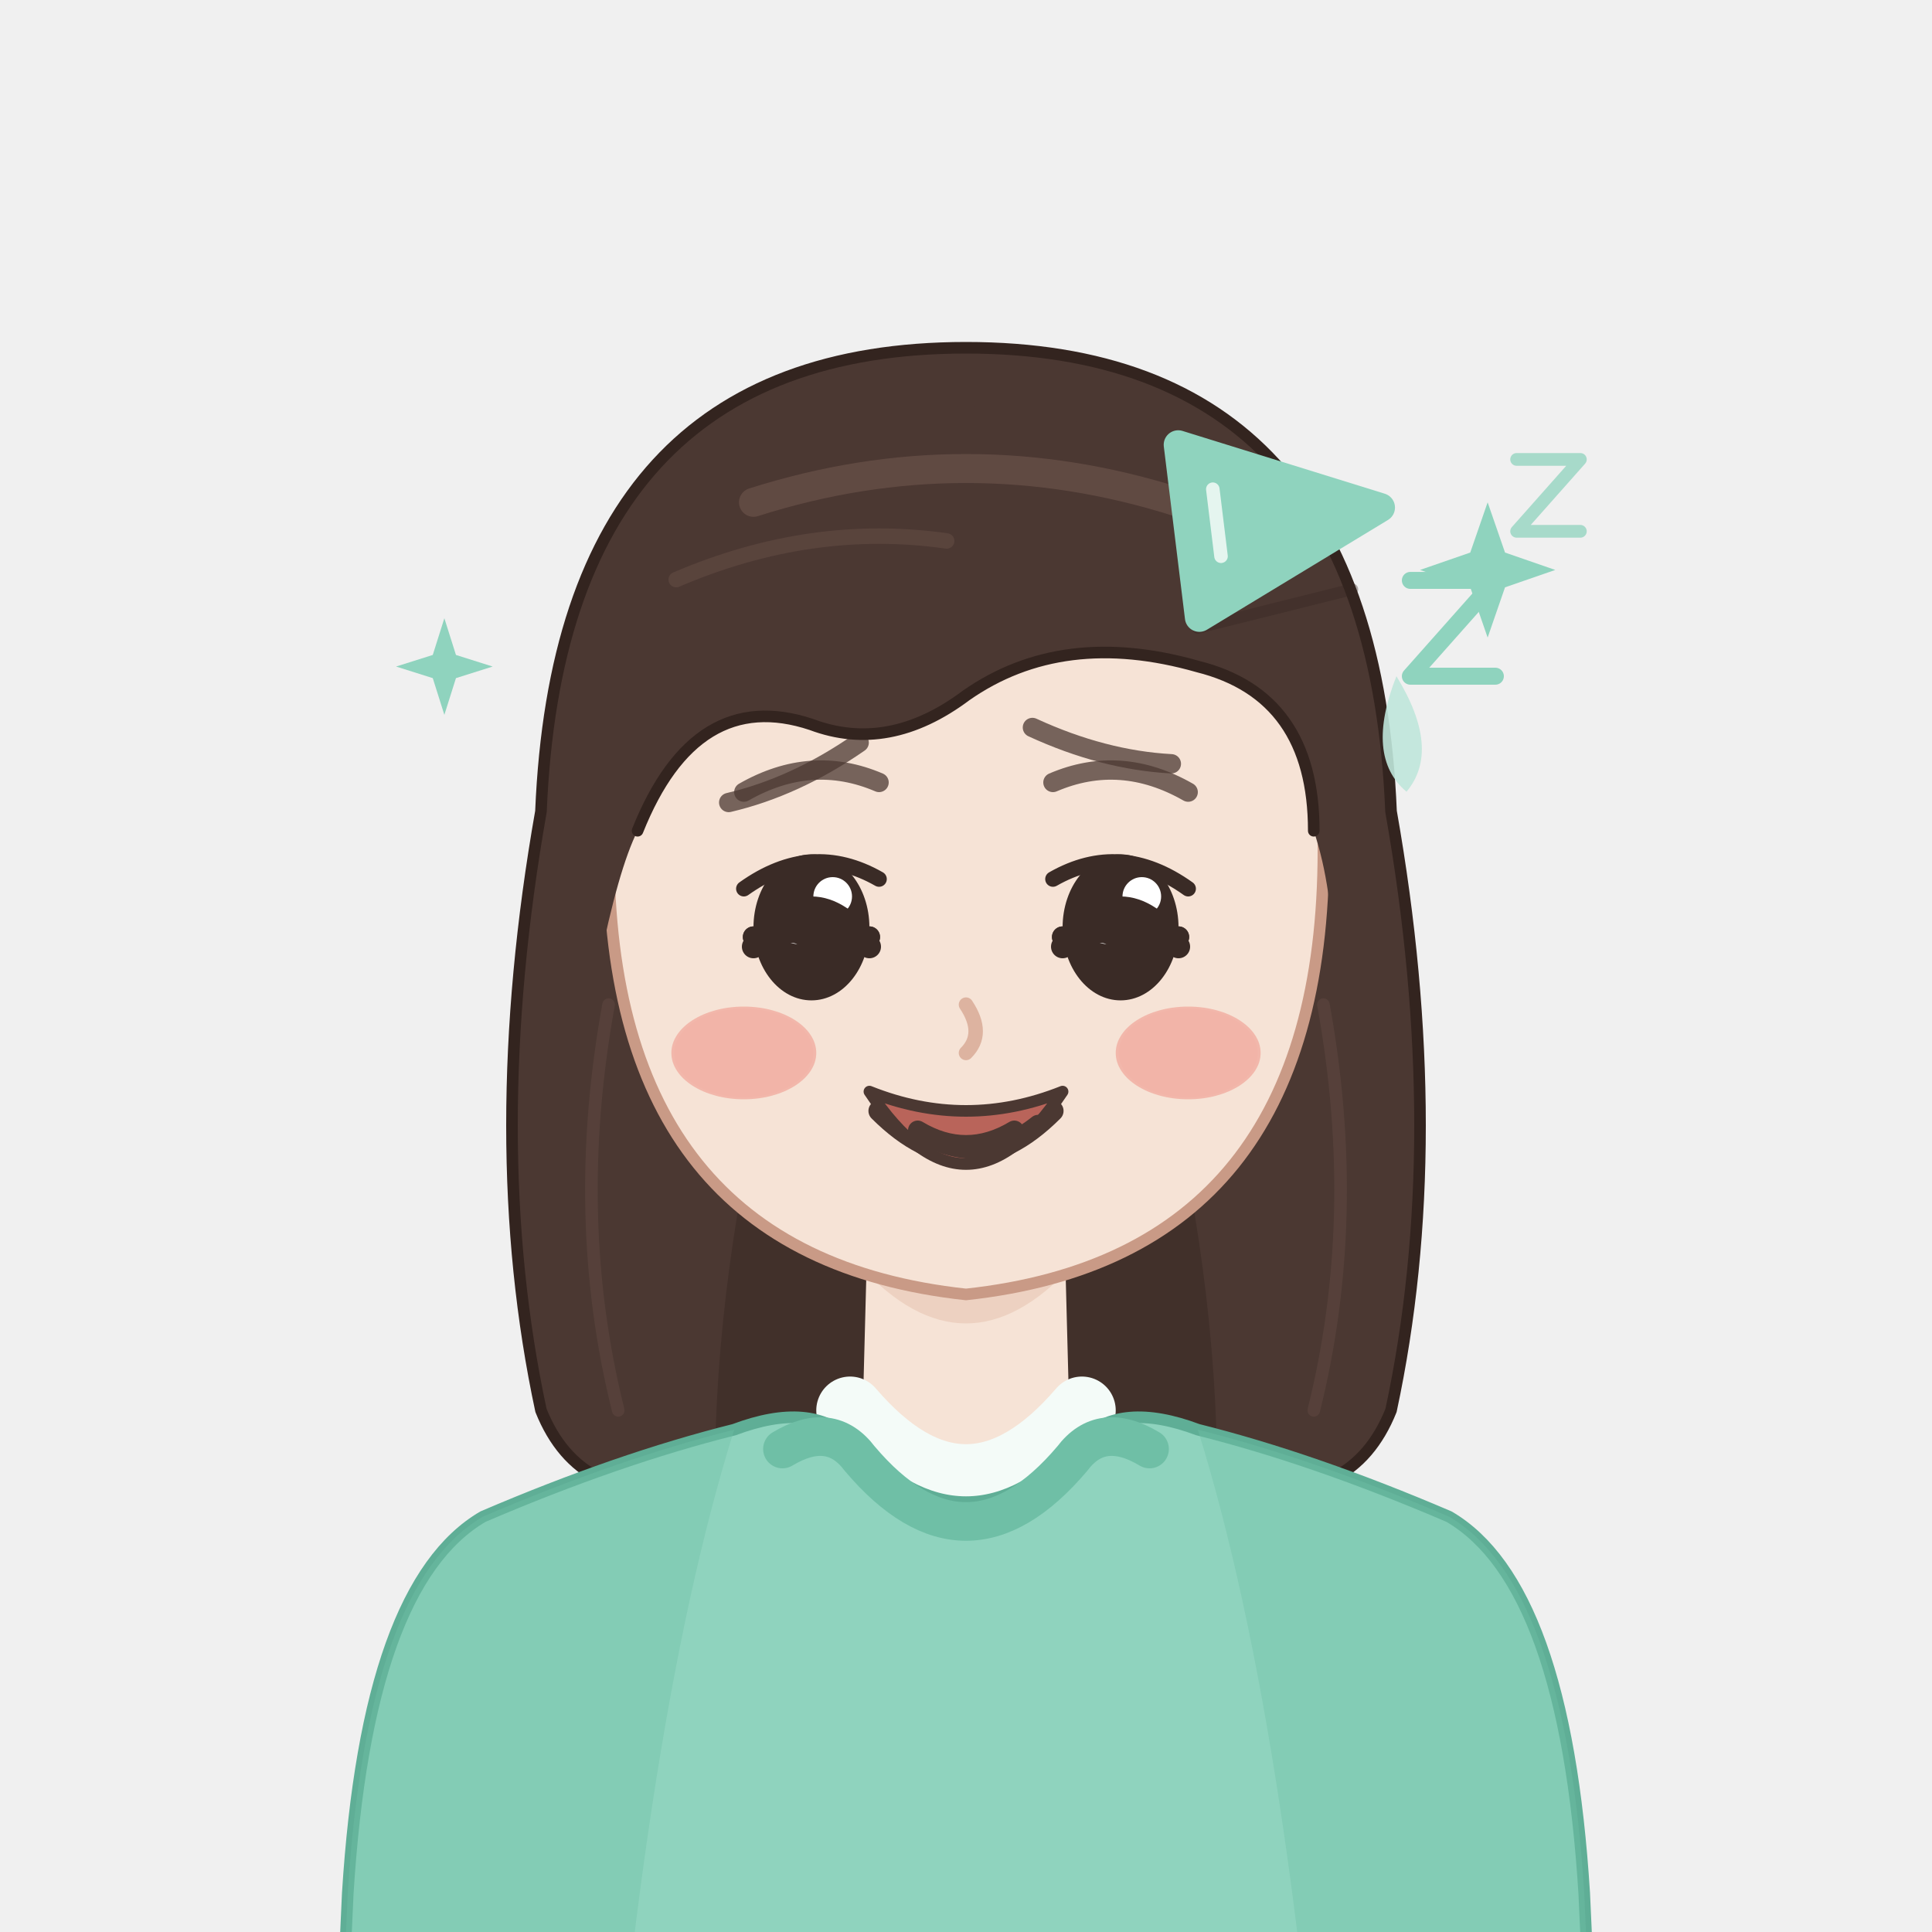
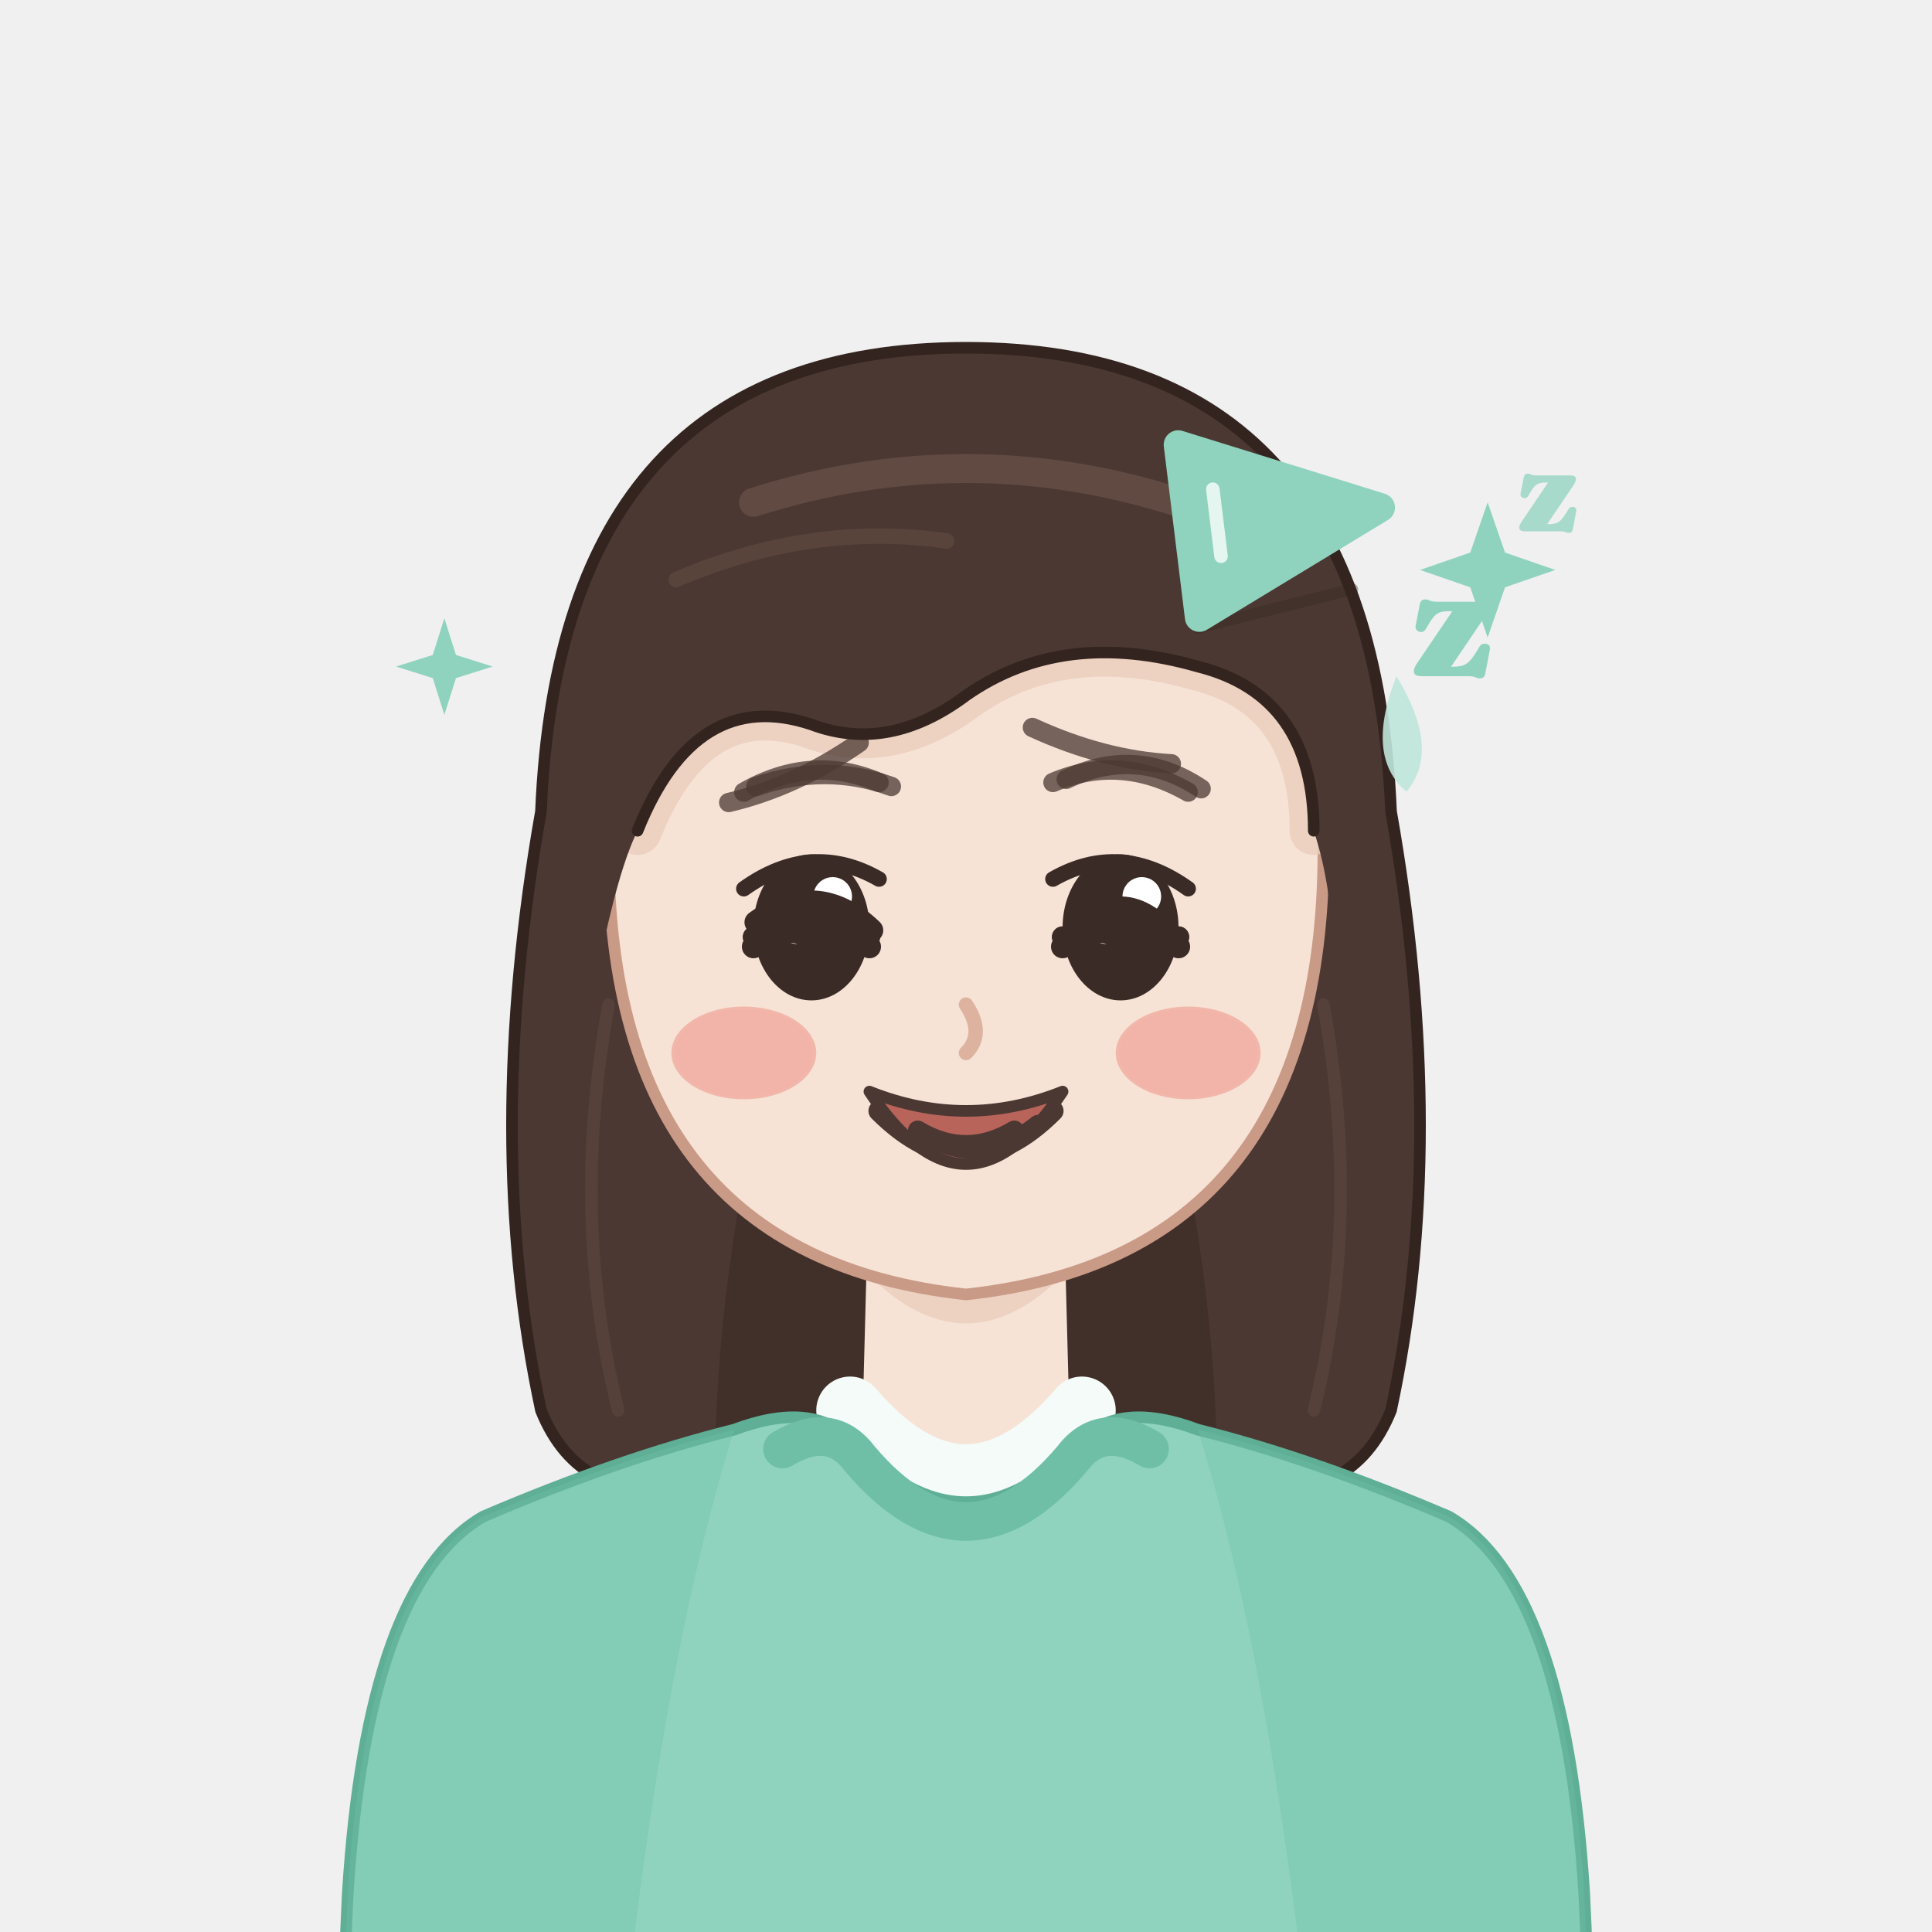
<svg xmlns="http://www.w3.org/2000/svg" viewBox="0 0 240 240">
  <g id="hair_back">
    <path fill="#4B3832" stroke="#33241F" stroke-width="1.44" stroke-linejoin="round" d="M 120 43.2 Q 69.6 43.2 67.2 100.8 Q 60 141.6 67.2 175.2 Q 72 187.2 86.4 184.8 L 153.6 184.8 Q 168 187.2 172.8 175.2 Q 180 141.6 172.8 100.8 Q 170.4 43.2 120 43.2 Z" />
    <path fill="#33241F" opacity="0.4" d="M 96 129.6 Q 88.8 158.4 88.8 183.6 L 151.2 183.6 Q 151.2 158.4 144 129.6 Q 120 139.2 96 129.6 Z" />
    <path fill="none" stroke="#6A5149" stroke-width="1.56" stroke-linecap="round" opacity="0.35" d="M 75.6 124.8 Q 70.8 151.2 76.8 175.2" />
    <path fill="none" stroke="#6A5149" stroke-width="1.56" stroke-linecap="round" opacity="0.35" d="M 164.4 124.8 Q 169.2 151.2 163.2 175.2" />
  </g>
  <g id="body">
    <path fill="#F6E3D6" d="M 108 144 L 132 144 L 133.2 189.6 L 106.8 189.6 Z" />
    <path fill="#EBCDBB" opacity="0.8" d="M 106.8 151.2 Q 120 165.6 133.2 151.2 L 133.2 157.2 Q 120 171.6 106.8 157.2 Z" />
    <path fill="none" stroke="#F4FBF8" stroke-width="8.4" stroke-linecap="round" d="M 105.6 175.2 Q 120 192 134.4 175.2" />
    <path fill="#8FD3BE" stroke="#5FAE96" stroke-width="1.44" stroke-linejoin="round" d="M 40.8 288 L 43.2 235.2 Q 45.6 196.8 60 188.4 Q 76.8 181.2 91.2 177.6 Q 100.8 174 105.6 178.8 Q 120 194.4 134.4 178.8 Q 139.2 174 148.8 177.6 Q 163.2 181.2 180 188.4 Q 194.4 196.8 196.8 235.2 L 199.2 288 Z" />
    <path fill="#6FBFA6" opacity="0.38" d="M 43.2 235.2 Q 45.6 196.8 60 188.4 Q 76.8 181.2 91.2 177.6 Q 79.2 216 74.4 288 L 40.8 288 Z" />
    <path fill="#6FBFA6" opacity="0.38" d="M 196.8 235.2 Q 194.4 196.8 180 188.4 Q 163.2 181.2 148.8 177.6 Q 160.8 216 165.6 288 L 199.2 288 Z" />
    <path fill="none" stroke="#6FBFA6" stroke-width="4.8" stroke-linecap="round" stroke-linejoin="round" d="M 97.2 180 Q 103.2 176.4 106.8 181.2 Q 120 196.8 133.2 181.2 Q 136.8 176.4 142.8 180" />
  </g>
  <g id="head">
    <path fill="#F6E3D6" stroke="#C99A86" stroke-width="1.44" d="M 75.6 105.6 Q 75.6 156 120 160.8 Q 164.4 156 164.4 105.6 Q 164.4 62.4 120 62.4 Q 75.6 62.4 75.6 105.6 Z" />
+     <path fill="none" stroke="#EBCDBB" stroke-width="6" stroke-linecap="round" stroke-linejoin="round" opacity="0.8" d="M 163.2 103.2 Q 163.2 86.4 148.8 82.8 Q 132 78 120 86.4 Q 110.4 93.6 100.8 90 Q 86.4 85.2 79.2 103.2" />
  </g>
  <g id="blush">
    <ellipse fill="#F2B3A6" opacity="0.62" cx="92.4" cy="130.8" rx="8.64" ry="5.52" />
    <ellipse fill="#F2B3A6" opacity="0.62" cx="147.6" cy="130.8" rx="8.64" ry="5.52" />
  </g>
  <g id="nose">
    <path fill="none" stroke="#DDB3A0" stroke-width="1.8" stroke-linecap="round" d="M 120 124.8 Q 122.4 128.4 120 130.8" />
  </g>
  <g id="mouth_smile">
    <path fill="none" stroke="#4B3832" stroke-width="2.64" stroke-linecap="round" d="M 109.2 138 Q 120 148.8 130.8 138" />
  </g>
  <g id="mouth_happy">
    <ellipse fill="#F2B3A6" opacity="0.9" cx="92.4" cy="130.8" rx="9" ry="5.76" />
    <ellipse fill="#F2B3A6" opacity="0.9" cx="147.6" cy="130.8" rx="9" ry="5.76" />
    <path fill="#B9645A" stroke="#4B3832" stroke-width="1.44" stroke-linejoin="round" d="M 108 135.6 Q 120 153.6 132 135.6 Q 120 140.4 108 135.6 Z" />
  </g>
  <g id="mouth_sorry">
    <path fill="none" stroke="#4B3832" stroke-width="2.4" stroke-linecap="round" d="M 114.61 140.95 Q 122.2 145.1 128.95 139.69" />
  </g>
  <g id="mouth_sleepy">
    <path fill="none" stroke="#4B3832" stroke-width="2.4" stroke-linecap="round" d="M 114 140.4 Q 120 144 126 140.4" />
  </g>
  <g id="eye_l_open">
    <ellipse fill="#3A2B26" cx="100.8" cy="115.2" rx="7.2" ry="9.07" />
    <ellipse fill="#FFFFFF" cx="103.44" cy="111.36" rx="2.4" ry="2.4" />
    <ellipse fill="#FFFFFF" opacity="0.8" cx="98.4" cy="118.2" rx="1.08" ry="1.08" />
    <path fill="none" stroke="#3A2B26" stroke-width="1.92" stroke-linecap="round" d="M 92.4 110.4 Q 100.8 104.4 109.2 109.2" />
  </g>
  <g id="eye_l_closed">
    <path fill="none" stroke="#3A2B26" stroke-width="2.64" stroke-linecap="round" d="M 93.6 116.4 Q 100.8 121.8 108 116.4" />
  </g>
  <g id="eye_l_happy">
    <path fill="none" stroke="#3A2B26" stroke-width="2.88" stroke-linecap="round" d="M 93.6 117.6 Q 100.8 108 108 117.6" />
  </g>
  <g id="eye_l_sleepy">
    <path fill="none" stroke="#3A2B26" stroke-width="2.64" stroke-linecap="round" d="M 93.6 116.4 Q 100.8 121.2 108 116.4" />
  </g>
  <g id="eye_r_open">
    <ellipse fill="#3A2B26" cx="139.2" cy="115.2" rx="7.2" ry="9.07" />
    <ellipse fill="#FFFFFF" cx="141.84" cy="111.36" rx="2.4" ry="2.4" />
    <ellipse fill="#FFFFFF" opacity="0.8" cx="136.8" cy="118.2" rx="1.08" ry="1.08" />
    <path fill="none" stroke="#3A2B26" stroke-width="1.92" stroke-linecap="round" d="M 130.8 109.2 Q 139.2 104.4 147.6 110.4" />
  </g>
  <g id="eye_r_closed">
    <path fill="none" stroke="#3A2B26" stroke-width="2.64" stroke-linecap="round" d="M 132 116.4 Q 139.2 121.8 146.4 116.4" />
  </g>
  <g id="eye_r_happy">
    <path fill="none" stroke="#3A2B26" stroke-width="2.88" stroke-linecap="round" d="M 132 117.6 Q 139.2 108 146.4 117.6" />
  </g>
  <g id="eye_r_sleepy">
    <path fill="none" stroke="#3A2B26" stroke-width="2.64" stroke-linecap="round" d="M 132 116.4 Q 139.2 121.2 146.4 116.4" />
  </g>
  <g id="brow_l">
    <path fill="none" stroke="#4B3832" stroke-width="2.4" stroke-linecap="round" opacity="0.75" d="M 92.4 98.4 Q 100.8 93.6 109.2 97.2" />
  </g>
  <g id="brow_r">
    <path fill="none" stroke="#4B3832" stroke-width="2.4" stroke-linecap="round" opacity="0.75" d="M 130.8 97.2 Q 139.2 93.6 147.6 98.4" />
  </g>
  <g id="brow_l_sorry">
    <path fill="none" stroke="#4B3832" stroke-width="2.4" stroke-linecap="round" opacity="0.75" d="M 90.52 99.69 Q 98.78 97.76 106.73 92.25" />
  </g>
  <g id="brow_r_sorry">
    <path fill="none" stroke="#4B3832" stroke-width="2.4" stroke-linecap="round" opacity="0.75" d="M 128.25 90.37 Q 137.04 94.42 145.51 94.88" />
  </g>
+   <g id="brow_l_wink">
+     <path fill="none" stroke="#4B3832" stroke-width="2.4" stroke-linecap="round" opacity="0.75" d="M 93.89 97.72 Q 102.52 94.72 110.73 97.7" />
+   </g>
+   <g id="brow_r_wink">
+     <path fill="none" stroke="#4B3832" stroke-width="2.4" stroke-linecap="round" opacity="0.75" d="M 132.45 96.81 Q 141.16 92.61 149.21 97.98" />
+   </g>
+   <g id="eye_l_wink">
+     <path fill="none" stroke="#3A2B26" stroke-width="2.88" stroke-linecap="round" d="M 93.92 114.57 Q 101.52 109.08 108.28 115.57" />
+   </g>
  <g id="hair_front">
    <path fill="#4B3832" d="M 74.4 120 Q 67.2 52.8 120 50.4 Q 172.8 52.8 165.6 120 Q 165.6 110.4 163.2 103.2 Q 163.2 86.4 148.8 82.8 Q 132 78 120 86.4 Q 110.4 93.6 100.8 90 Q 86.4 85.2 79.2 103.2 Q 76.8 108 74.4 120 Z" />
    <path fill="none" stroke="#6A5149" stroke-width="3.6" stroke-linecap="round" opacity="0.7" d="M 93.6 62.4 Q 120 54 146.4 62.4" />
    <path fill="none" stroke="#6A5149" stroke-width="1.92" stroke-linecap="round" opacity="0.45" d="M 84 72 Q 100.8 64.8 117.6 67.2" />
    <path fill="#4B3832" d="M 168 110.4 Q 165.6 105.6 163.2 103.2 Q 163.2 86.4 148.8 82.8 Q 132 78 120 86.4 Q 110.4 93.6 100.8 90 Q 86.4 85.2 79.2 103.2 Q 76.8 105.6 72 110.4 L 79.2 79.2 L 160.8 79.2 Z" />
    <path fill="none" stroke="#33241F" stroke-width="1.44" stroke-linecap="round" stroke-linejoin="round" d="M 163.2 103.2 Q 163.2 86.4 148.8 82.8 Q 132 78 120 86.4 Q 110.4 93.6 100.8 90 Q 86.4 85.2 79.2 103.2" />
    <path stroke="#33241F" stroke-width="1.44" stroke-linecap="round" opacity="0.35" fill="none" d="M 148.8 78 L 168 73.2" />
  </g>
  <g id="clip">
    <path id="clip_shape" fill="#8FD3BE" stroke="#8FD3BE" stroke-width="3.6" stroke-linejoin="round" d="M 146.36 55.25 L 148.99 76.69 L 171.49 63.05 Z" />
    <path stroke="#F4FBF8" stroke-width="1.68" stroke-linecap="round" opacity="0.85" fill="none" d="M 150.66 60.77 L 151.68 69.1" />
  </g>
  <g id="drop">
    <path fill="#BFE6DA" opacity="0.9" d="M 173.47 84 Q 179.08 93.15 174.72 98.35 Q 169.52 93.98 173.47 84 Z" />
  </g>
  <g id="sparkles">
    <path fill="#8FD3BE" d="M 184.8 62.4 L 186.96 68.64 L 193.2 70.8 L 186.96 72.96 L 184.8 79.2 L 182.64 72.96 L 176.4 70.8 L 182.64 68.64 Z" />
    <path fill="#8FD3BE" d="M 55.2 76.8 L 56.64 81.36 L 61.2 82.8 L 56.64 84.24 L 55.2 88.8 L 53.76 84.24 L 49.2 82.8 L 53.76 81.36 Z" />
  </g>
  <g id="zz">
-     <path fill="none" stroke="#8FD3BE" stroke-width="2.11" stroke-linecap="round" stroke-linejoin="round" d="M 175.2 72.1 L 185.76 72.1 L 175.2 84 L 185.76 84" />
-     <path fill="none" stroke="#8FD3BE" stroke-width="1.58" stroke-linecap="round" stroke-linejoin="round" opacity="0.75" d="M 188.4 57.07 L 196.32 57.07 L 188.4 66 L 196.32 66" />
+     <path fill="#8FD3BE" d="M 184.6 76.4 179.74 83.58 179.26 82.82 L 180.54 82.82 Q 181.24 82.82 181.71 82.67 Q 182.18 82.51 182.57 82.1 Q 182.97 81.69 183.44 80.91 L 183.76 80.37 Q 183.93 80.09 184.15 80.01 Q 184.38 79.93 184.63 79.98 Q 184.91 80.04 185.02 80.22 Q 185.13 80.41 185.07 80.73 L 184.5 83.7 Q 184.44 84 184.28 84.13 Q 184.12 84.27 183.85 84.27 Q 183.56 84.27 183.27 84.13 Q 182.99 84 182.39 84 L 176.67 84 Q 176.1 84 175.87 83.85 Q 175.63 83.69 175.63 83.39 Q 175.63 83.18 175.73 82.94 Q 175.82 82.69 176.06 82.35 L 180.92 75.18 L 181.59 75.93 L 179.94 75.93 Q 179.38 75.93 178.98 76.04 Q 178.58 76.16 178.25 76.47 Q 177.92 76.79 177.56 77.4 L 177.12 78.14 Q 176.99 78.37 176.78 78.46 Q 176.57 78.55 176.29 78.47 Q 176.04 78.39 175.92 78.18 Q 175.8 77.97 175.87 77.65 L 176.38 75.04 Q 176.44 74.76 176.6 74.61 Q 176.76 74.46 177.03 74.46 Q 177.32 74.46 177.61 74.6 Q 177.9 74.75 178.48 74.75 L 183.99 74.75 Q 184.56 74.75 184.8 74.9 Q 185.03 75.05 185.03 75.36 Q 185.03 75.56 184.93 75.81 Q 184.84 76.05 184.6 76.4 Z" />
+     <path fill="#8FD3BE" opacity="0.75" d="M 195.45 60.3 191.81 65.68 191.45 65.11 L 192.4 65.11 Q 192.93 65.11 193.28 65 Q 193.63 64.88 193.93 64.57 Q 194.22 64.26 194.58 63.68 L 194.82 63.28 Q 194.94 63.07 195.11 63.01 Q 195.28 62.95 195.47 62.98 Q 195.68 63.03 195.76 63.17 Q 195.84 63.31 195.8 63.54 L 195.38 65.78 Q 195.33 66 195.21 66.1 Q 195.09 66.2 194.89 66.2 Q 194.67 66.2 194.46 66.1 Q 194.24 66 193.79 66 L 189.5 66 Q 189.08 66 188.9 65.88 Q 188.72 65.77 188.72 65.54 Q 188.72 65.39 188.8 65.2 Q 188.87 65.02 189.05 64.76 L 192.69 59.38 L 193.2 59.94 L 191.96 59.94 Q 191.53 59.94 191.23 60.03 Q 190.93 60.12 190.69 60.36 Q 190.44 60.59 190.17 61.05 L 189.84 61.61 Q 189.74 61.78 189.58 61.85 Q 189.43 61.91 189.22 61.85 Q 189.03 61.8 188.94 61.64 Q 188.85 61.48 188.9 61.24 L 189.29 59.28 Q 189.33 59.07 189.45 58.95 Q 189.57 58.84 189.78 58.84 Q 189.99 58.84 190.21 58.95 Q 190.42 59.06 190.86 59.06 L 195 59.06 Q 195.42 59.06 195.6 59.17 Q 195.77 59.29 195.77 59.52 Q 195.77 59.67 195.7 59.85 Q 195.63 60.04 195.45 60.3 Z" />
  </g>
</svg>
